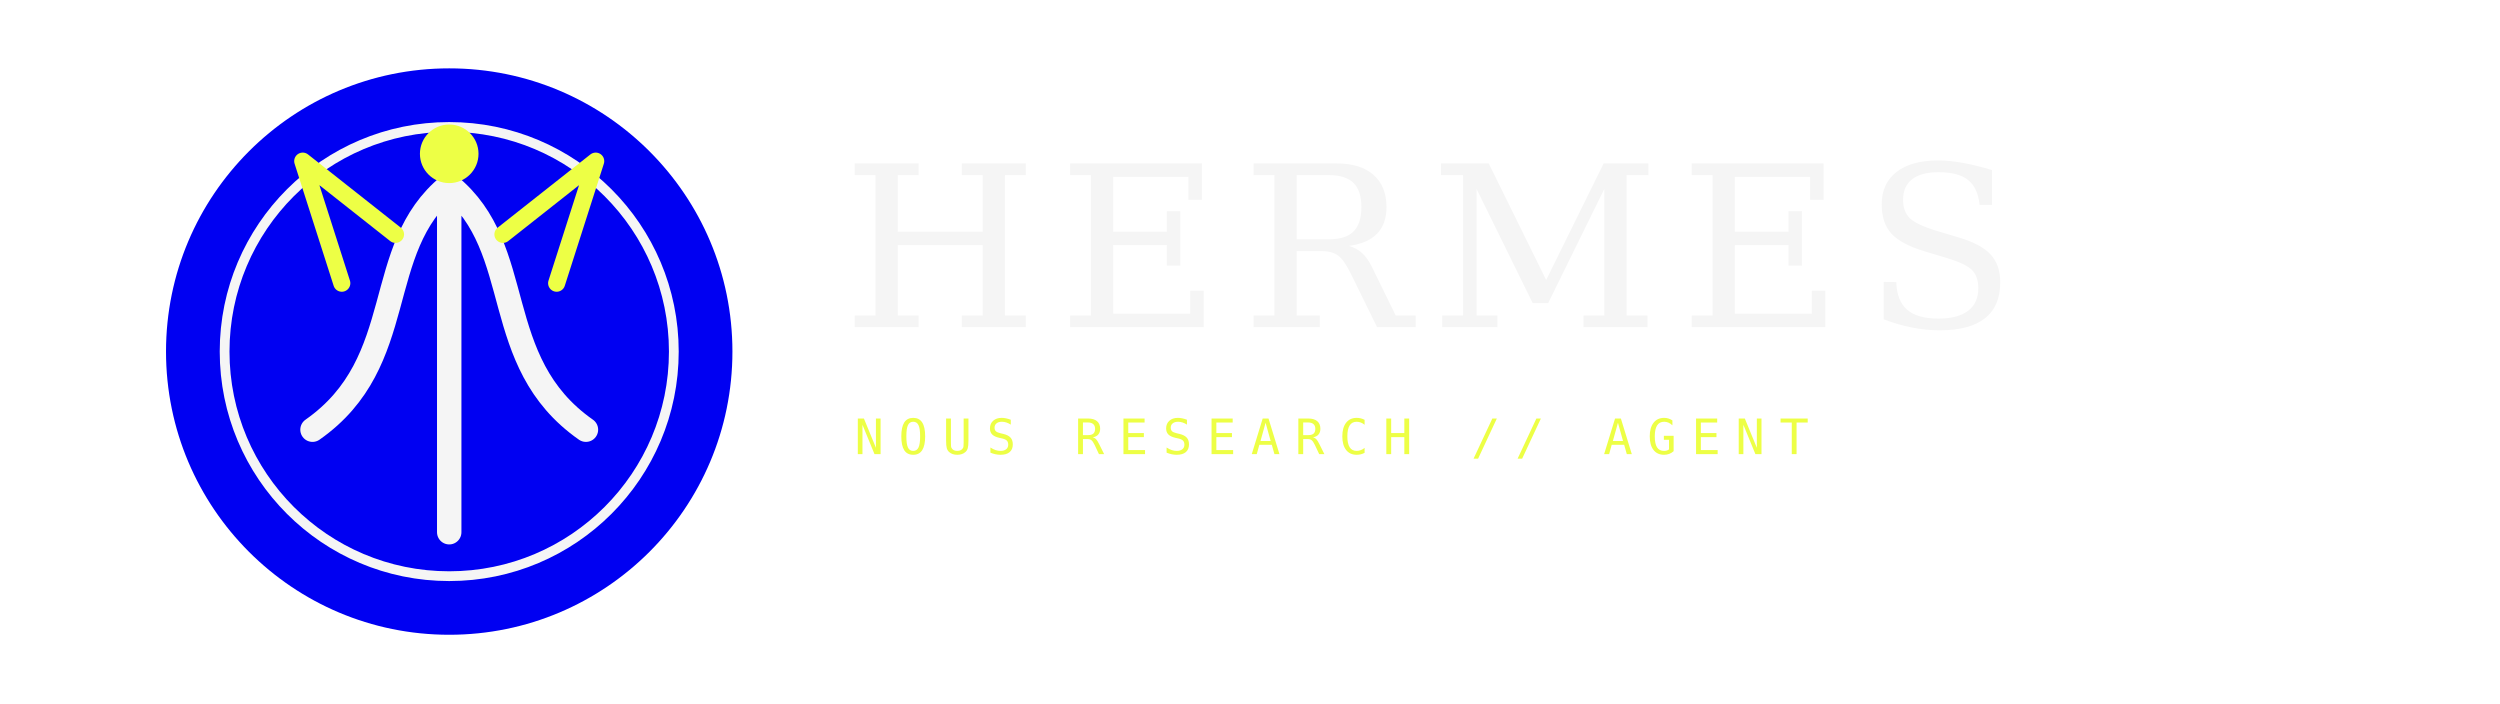
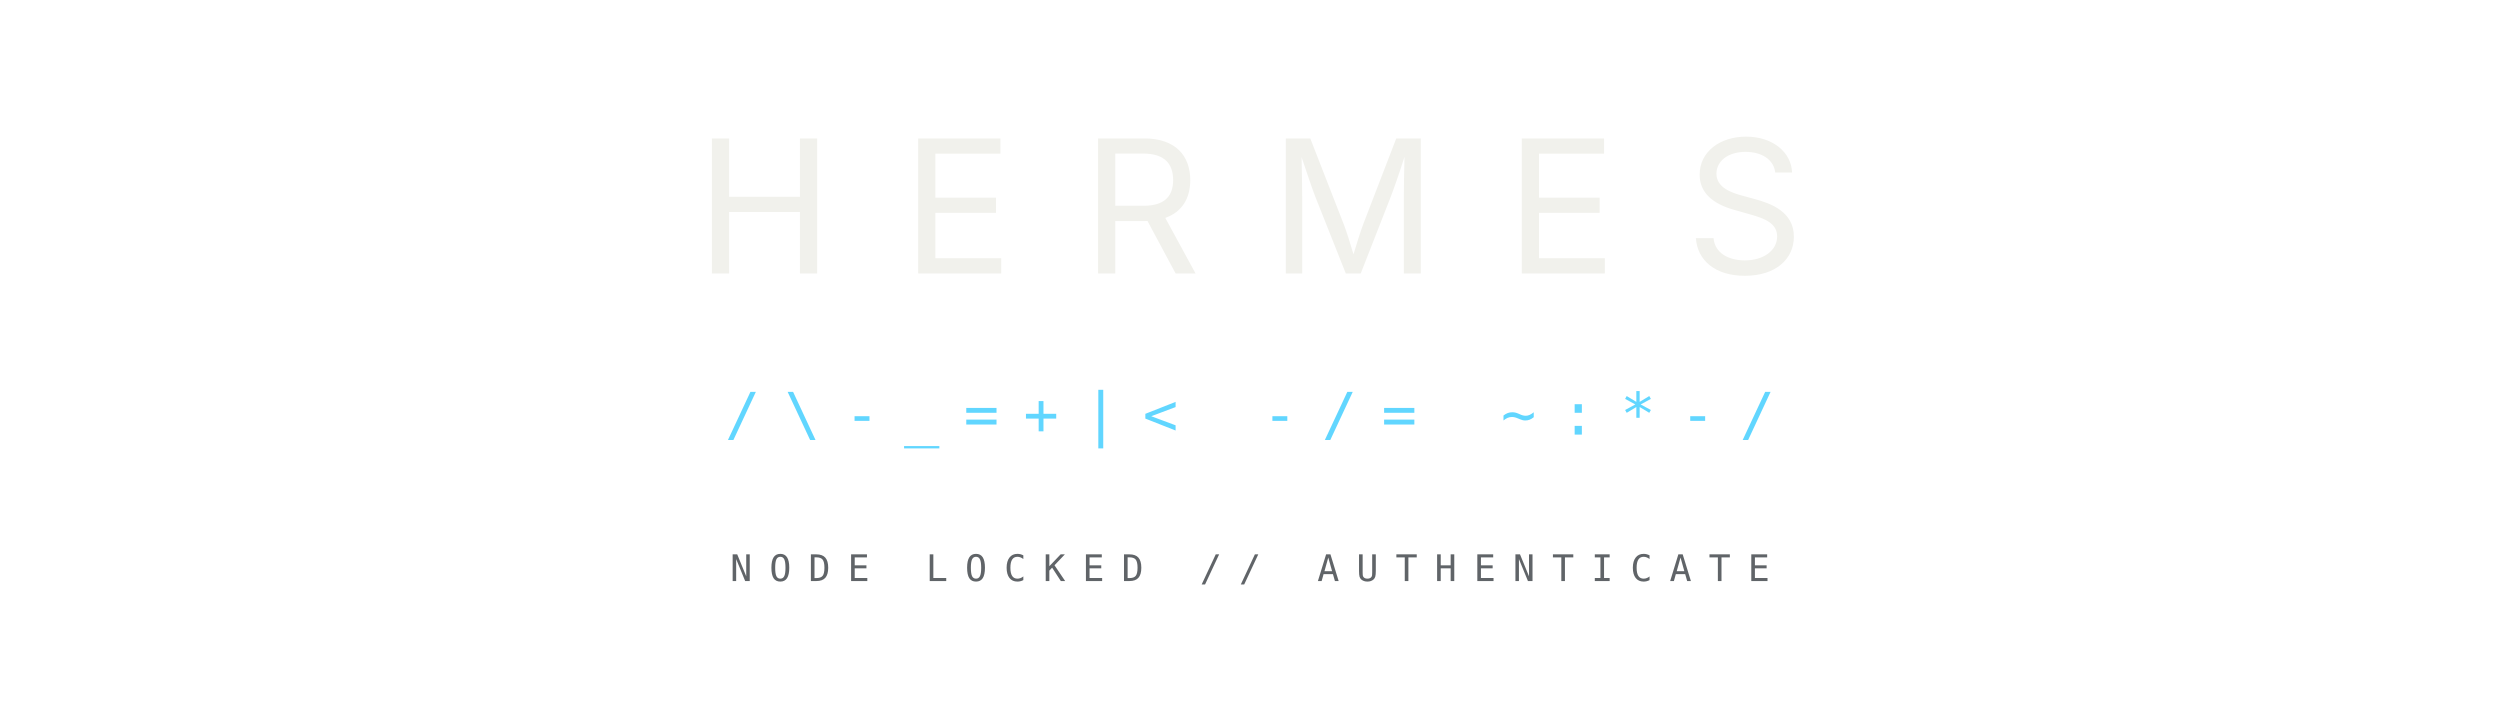
<svg xmlns="http://www.w3.org/2000/svg" width="1024" height="288" viewBox="0 0 1024 288">
-   <g transform="translate(58 18)">
-     <circle cx="126" cy="126" r="116" fill="#0000F2" />
-     <circle cx="126" cy="126" r="92" fill="none" stroke="#F5F5F5" stroke-width="4" />
-     <path d="M70 158 C110 130 94 84 126 58 C158 84 142 130 182 158 M126 54V200" fill="none" stroke="#F5F5F5" stroke-width="10" stroke-linecap="round" />
-     <path d="M104 78L66 48L82 98M148 78L186 48L170 98" fill="none" stroke="#EDFF45" stroke-width="7" stroke-linecap="round" stroke-linejoin="round" />
-     <circle cx="126" cy="45" r="12" fill="#EDFF45" />
-   </g>
-   <text x="345" y="134" font-family="DejaVu Serif,serif" font-size="92" letter-spacing="8" fill="#F5F5F5">HERMES</text>
-   <text x="350" y="186" font-family="DejaVu Sans Mono,monospace" font-size="20" letter-spacing="6" fill="#EDFF45">NOUS RESEARCH // AGENT</text>
+   <text x="512" y="112" fill="#F1F1EC" text-anchor="middle" font-family="IBM Plex Sans,Inter,DejaVu Sans,sans-serif" font-size="76" letter-spacing="28">HERMES</text>
+   <text x="512" y="178" fill="#61D6FF" text-anchor="middle" font-family="IBM Plex Mono,DejaVu Sans Mono,monospace" font-size="24" letter-spacing="10">/\-_=+|&lt; -/= ~:*-/</text>
+   <text x="512" y="238" fill="#606468" text-anchor="middle" font-family="IBM Plex Mono,DejaVu Sans Mono,monospace" font-size="15" letter-spacing="7">NODE LOCKED // AUTHENTICATE</text>
</svg>
